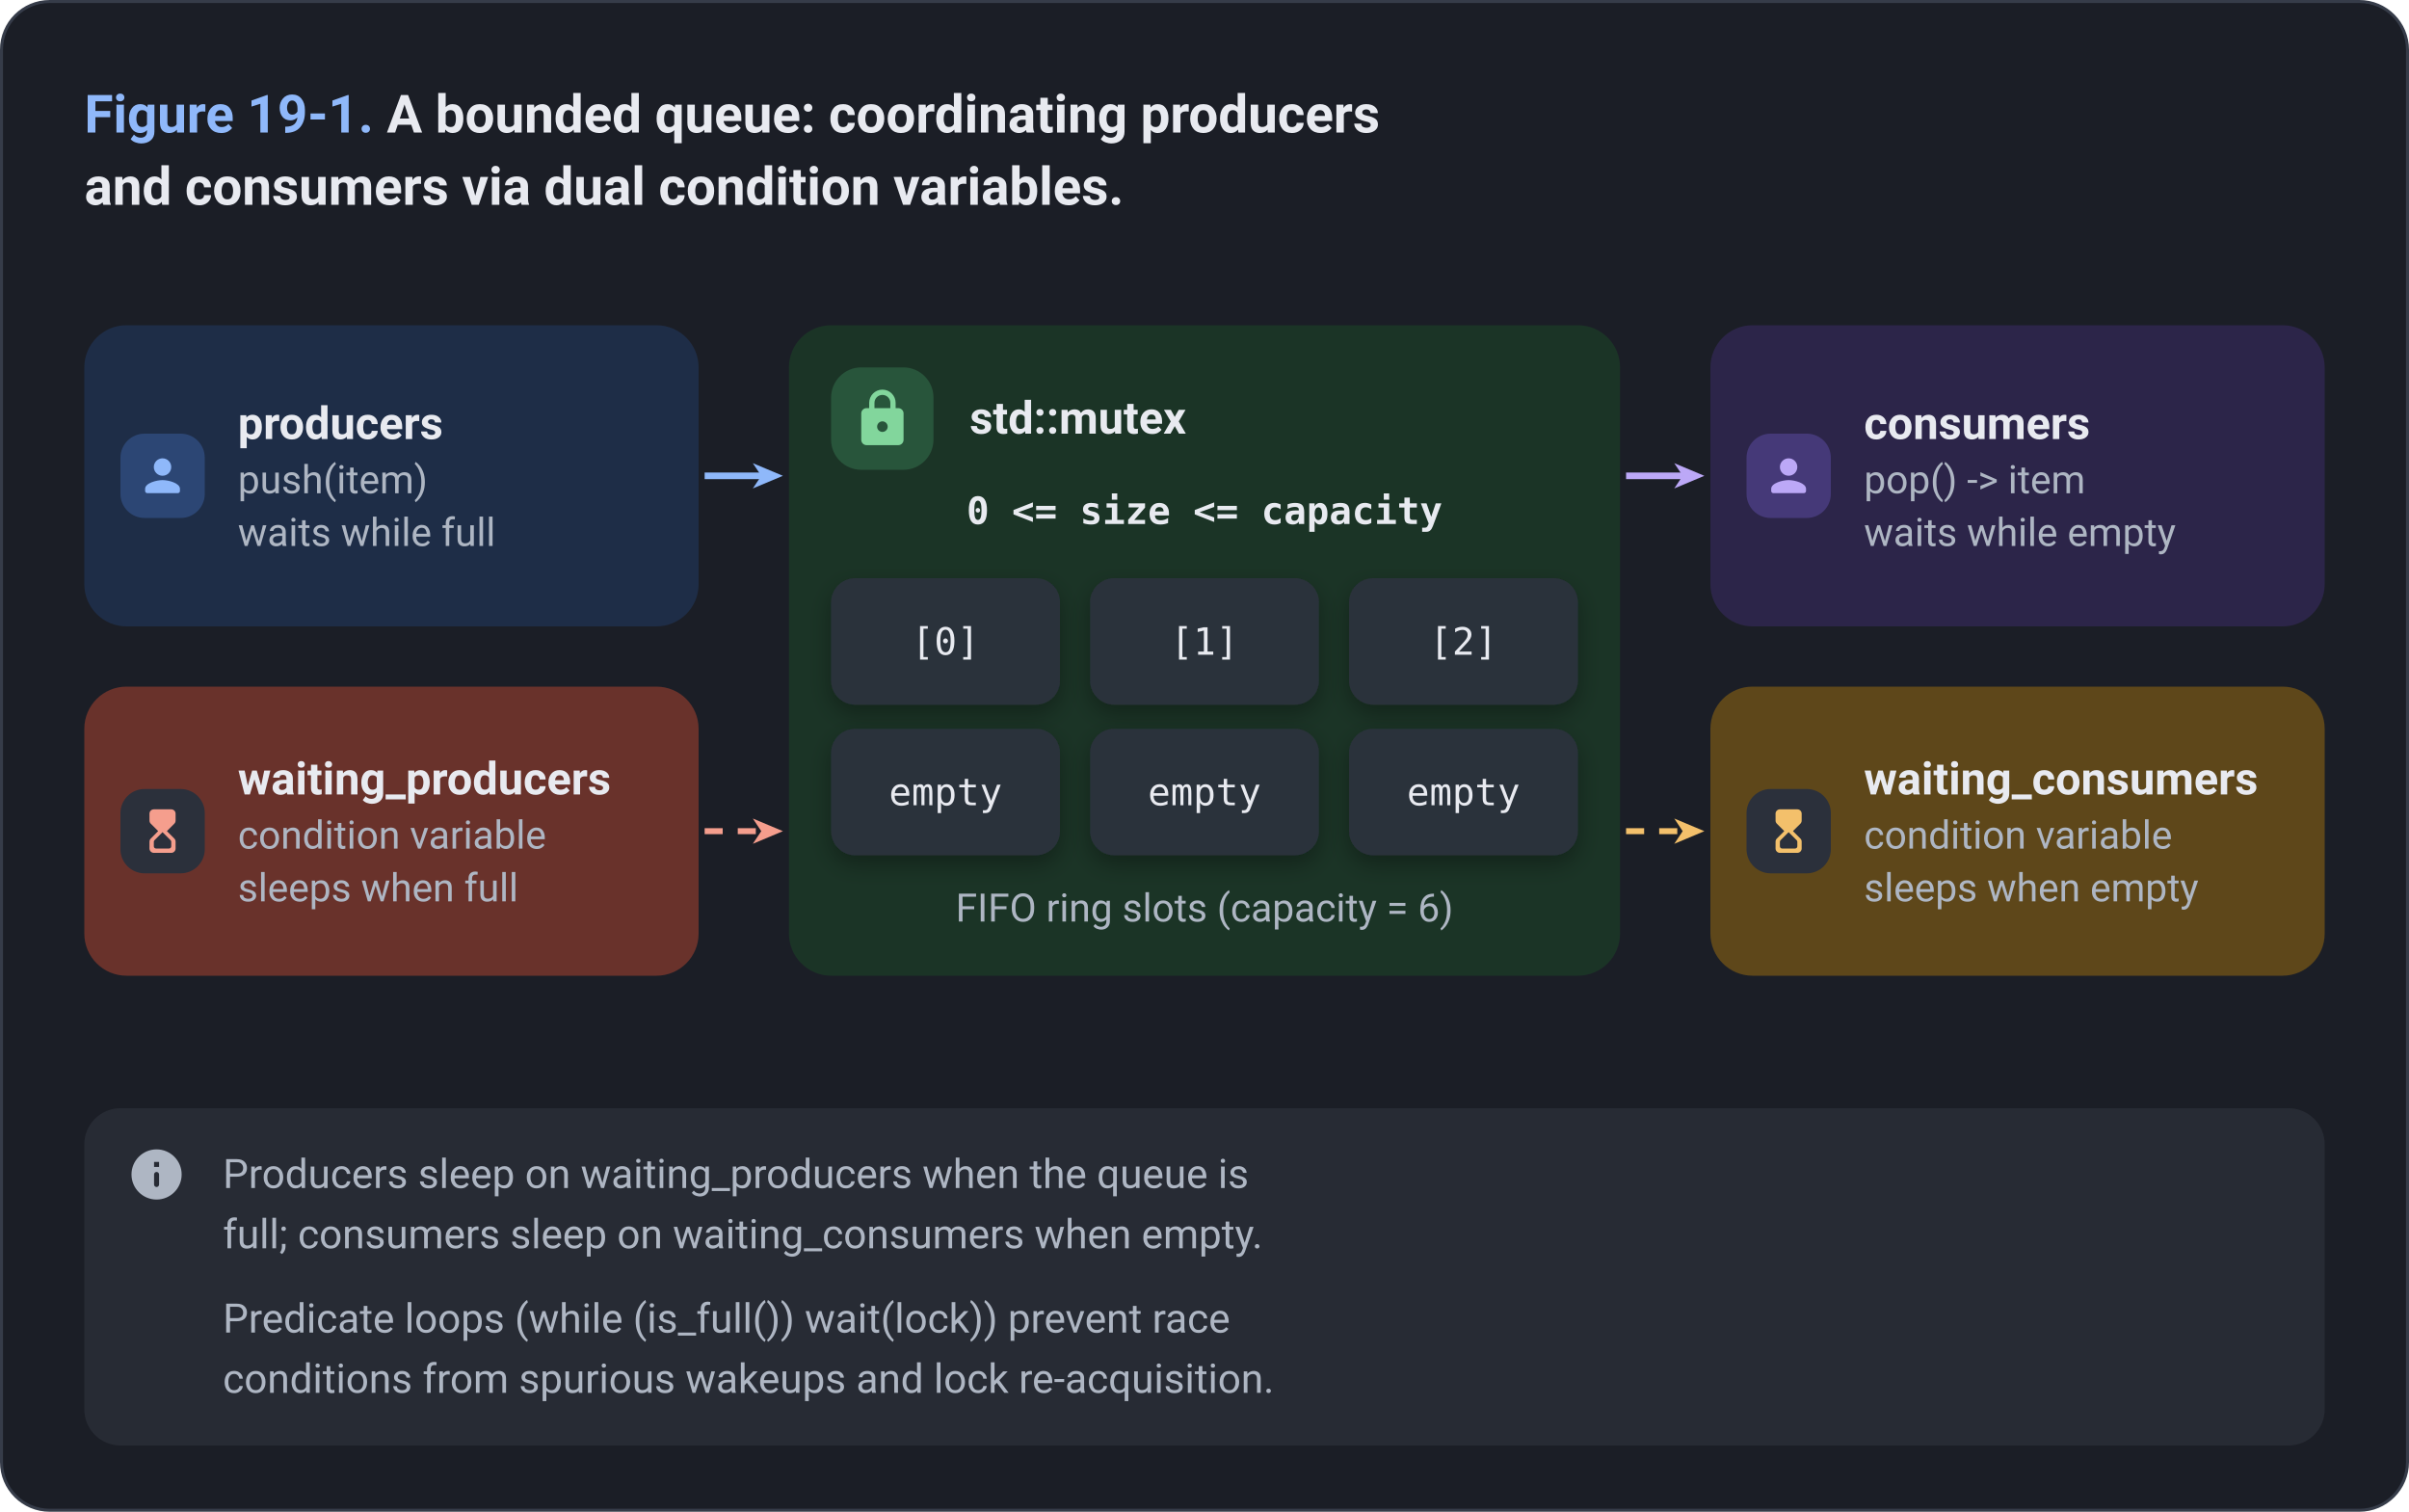
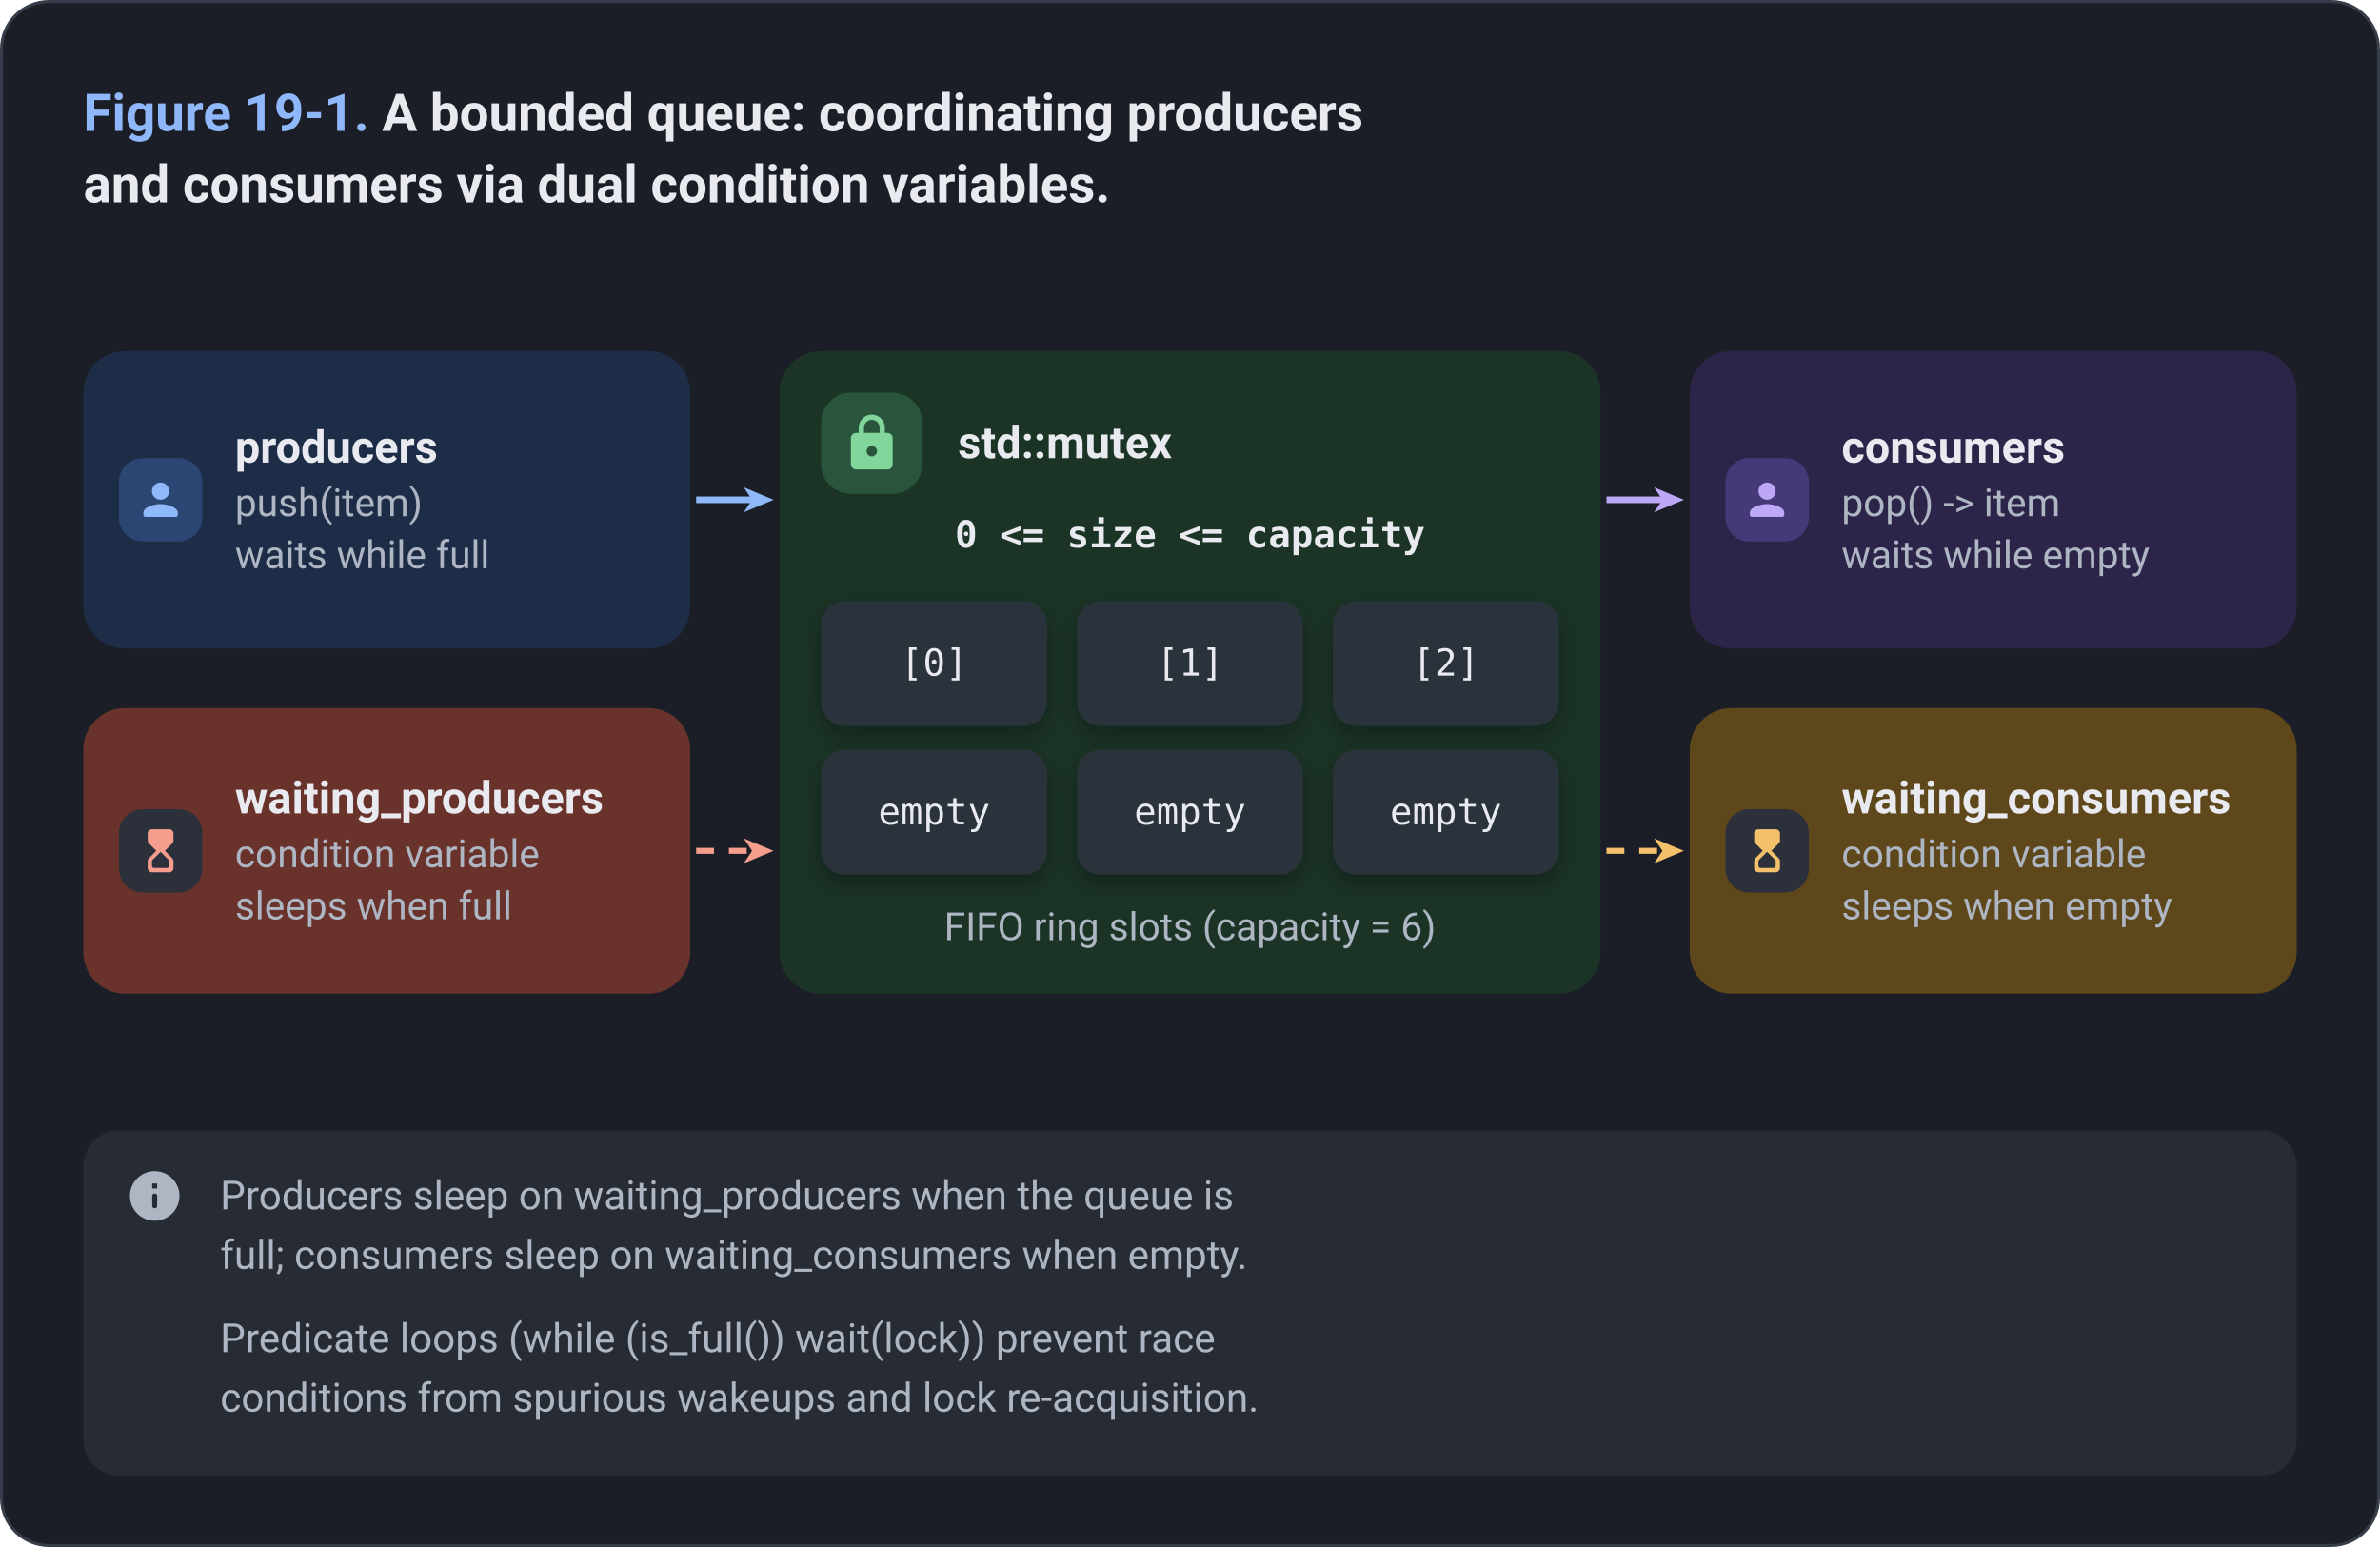
- <svg xmlns="http://www.w3.org/2000/svg" viewBox="0 0 800 502" width="800" height="502">
+ <svg xmlns="http://www.w3.org/2000/svg" viewBox="0 0 800 520" width="800" height="520">
  <style>
    text { font-family: -apple-system, BlinkMacSystemFont, "Segoe UI", Roboto, "Helvetica Neue", Arial, sans-serif; fill: #E8EAF0; }
    .paper { fill: #1B1E26; }
    .frame { fill: #1B1E26; stroke: #363C49; stroke-width: 1; }
    .card { fill: #2B303B; }
    .hair { stroke: #363C49; stroke-width: 1.2; fill: none; }
    .muted { fill: #AEB6C3; }
    .ink { fill: #E8EAF0; }
    .title { font-size: 17.5px; font-weight: 650; }
    .head { font-size: 15.5px; font-weight: 650; }
    .name { font-size: 15px; font-weight: 650; }
    .body { font-size: 13.5px; }
    .sub { font-size: 13px; }
    .mono { font-size: 12.5px; font-family: "SF Mono", SFMono-Regular, ui-monospace, Menlo, Consolas, monospace; }
    .monob { font-size: 12.5px; font-weight: 650; font-family: "SF Mono", SFMono-Regular, ui-monospace, Menlo, Consolas, monospace; }
    .small { font-size: 12px; }
    .note { font-size: 13.5px; }
    .noteb { font-size: 13.5px; font-weight: 650; }
    .sub, .small, .note { fill: #AEB6C3; }
    .c-blue { fill: #1E2D47; }
    .m-blue { fill: #2C4674; }
    .a-blue { fill: #8FB8FA; }
    .t-blue { fill: #8FB8FA; }
    .w-blue { stroke: #8FB8FA; fill: none; stroke-linecap: butt; stroke-linejoin: round; }
    .o-blue { stroke: #8FB8FA; fill: none; stroke-width: 1.5; }
    .h-blue { stroke: #8FB8FA; stroke-width: 1.4; }
    .c-green { fill: #1B3426; }
    .m-green { fill: #28553B; }
    .a-green { fill: #82D69C; }
    .t-green { fill: #82D69C; }
    .w-green { stroke: #82D69C; fill: none; stroke-linecap: butt; stroke-linejoin: round; }
    .o-green { stroke: #82D69C; fill: none; stroke-width: 1.5; }
    .h-green { stroke: #82D69C; stroke-width: 1.4; }
    .c-amber { fill: #3A2D14; }
    .m-amber { fill: #5E471A; }
    .a-amber { fill: #F3C06B; }
    .t-amber { fill: #F3C06B; }
    .w-amber { stroke: #F3C06B; fill: none; stroke-linecap: butt; stroke-linejoin: round; }
    .o-amber { stroke: #F3C06B; fill: none; stroke-width: 1.5; }
    .h-amber { stroke: #F3C06B; stroke-width: 1.4; }
    .c-red { fill: #41221D; }
    .m-red { fill: #69322B; }
    .a-red { fill: #F59E8D; }
    .t-red { fill: #F59E8D; }
    .w-red { stroke: #F59E8D; fill: none; stroke-linecap: butt; stroke-linejoin: round; }
    .o-red { stroke: #F59E8D; fill: none; stroke-width: 1.5; }
    .h-red { stroke: #F59E8D; stroke-width: 1.4; }
    .c-purple { fill: #2C2549; }
    .m-purple { fill: #453978; }
    .a-purple { fill: #BCA8F7; }
    .t-purple { fill: #BCA8F7; }
    .w-purple { stroke: #BCA8F7; fill: none; stroke-linecap: butt; stroke-linejoin: round; }
    .o-purple { stroke: #BCA8F7; fill: none; stroke-width: 1.5; }
    .h-purple { stroke: #BCA8F7; stroke-width: 1.4; }
    .c-teal { fill: #15332F; }
    .m-teal { fill: #1F514B; }
    .a-teal { fill: #72D5CA; }
    .t-teal { fill: #72D5CA; }
    .w-teal { stroke: #72D5CA; fill: none; stroke-linecap: butt; stroke-linejoin: round; }
    .o-teal { stroke: #72D5CA; fill: none; stroke-width: 1.5; }
    .h-teal { stroke: #72D5CA; stroke-width: 1.4; }
    .c-gray { fill: #272B34; }
    .m-gray { fill: #3A404D; }
    .a-gray { fill: #AEB6C3; }
    .t-gray { fill: #AEB6C3; }
    .w-gray { stroke: #AEB6C3; fill: none; stroke-linecap: butt; stroke-linejoin: round; }
    .o-gray { stroke: #AEB6C3; fill: none; stroke-width: 1.5; }
    .h-gray { stroke: #AEB6C3; stroke-width: 1.4; }
    .c-wire { fill: #272B34; }
    .m-wire { fill: #3A404D; }
    .a-wire { fill: #A2ABB9; }
    .t-wire { fill: #A2ABB9; }
    .w-wire { stroke: #A2ABB9; fill: none; stroke-linecap: butt; stroke-linejoin: round; }
    .o-wire { stroke: #A2ABB9; fill: none; stroke-width: 1.5; }
    .h-wire { stroke: #A2ABB9; stroke-width: 1.4; }
  </style>
  <defs>
    <filter id="lift" x="-10%" y="-15%" width="120%" height="140%">
      <feDropShadow dx="0" dy="1" stdDeviation="1.2" flood-color="#000000" flood-opacity="0.45" />
      <feDropShadow dx="0" dy="3" stdDeviation="4" flood-color="#000000" flood-opacity="0.32" />
    </filter>
  </defs>
-   <rect x="0.5" y="0.5" width="799" height="501" rx="16" class="frame" />
+   <rect x="0.5" y="0.5" width="799" height="519" rx="16" class="frame" />
  <text x="28" y="44" class="title">
    <tspan class="t-blue">Figure 19-1.</tspan> A bounded queue: coordinating producers</text>
  <text x="28" y="68" class="title">and consumers via dual condition variables.</text>
-   <g transform="translate(0 88)">
+   <g transform="translate(0 98)">
    <rect x="28.0" y="20.0" width="204.0" height="100.0" rx="14" class="c-blue" />
    <rect x="40.0" y="56.0" width="28.0" height="28.0" rx="8" class="m-blue" />
    <g transform="translate(45.3 61.3) scale(0.723)" class="a-blue">
      <path d="M12 12c2.21 0 4-1.79 4-4s-1.79-4-4-4-4 1.79-4 4 1.79 4 4 4zm0 2c-2.67 0-8 1.34-8 4v1c0 .55.45 1 1 1h14c.55 0 1-.45 1-1v-1c0-2.66-5.33-4-8-4z" />
    </g>
-     <text x="79.0" y="57.8" class="name" data-fit="79.0,224.0">producers</text>
-     <text x="79.0" y="75.8" class="sub" data-fit="79.0,224.0">push(item)</text>
-     <text x="79.0" y="93.3" class="sub" data-fit="79.0,224.0">waits while full</text>
+     <text x="79.0" y="57.5" class="name" data-fit="79.0,224.0">producers</text>
+     <text x="79.0" y="75.5" class="sub" data-fit="79.0,224.0">push(item)</text>
+     <text x="79.0" y="93.0" class="sub" data-fit="79.0,224.0">waits while full</text>
    <rect x="28.0" y="140.0" width="204.0" height="96.0" rx="14" class="m-red" />
    <rect x="40.0" y="174.0" width="28.0" height="28.0" rx="8" class="card" />
    <g transform="translate(45.3 179.3) scale(0.723)" class="a-red">
      <path d="M8 2c-1.1 0-2 .9-2 2l.01 3.18c0 .53.21 1.03.58 1.41L10 12l-3.41 3.43c-.37.37-.58.88-.58 1.41L6 20c0 1.1.9 2 2 2h8c1.1 0 2-.9 2-2v-3.16c0-.53-.21-1.04-.58-1.41L14 12l3.41-3.4c.38-.38.59-.89.59-1.42V4c0-1.1-.9-2-2-2H8zm8 14.91V19c0 .55-.45 1-1 1H9c-.55 0-1-.45-1-1v-2.09c0-.27.11-.52.29-.71L12 12.5l3.71 3.71c.18.18.29.44.29.7z" />
    </g>
-     <text x="79.0" y="175.8" class="name" data-fit="79.0,224.0">waiting_producers</text>
-     <text x="79.0" y="193.8" class="sub" data-fit="79.0,224.0">condition variable</text>
-     <text x="79.0" y="211.3" class="sub" data-fit="79.0,224.0">sleeps when full</text>
+     <text x="79.0" y="175.4" class="name" data-fit="79.0,224.0">waiting_producers</text>
+     <text x="79.0" y="193.5" class="sub" data-fit="79.0,224.0">condition variable</text>
+     <text x="79.0" y="211.0" class="sub" data-fit="79.0,224.0">sleeps when full</text>
    <rect x="262.0" y="20.0" width="276.0" height="216.0" rx="14" class="c-green" />
    <rect x="276.0" y="34.0" width="34.0" height="34.0" rx="10" class="m-green" />
    <g transform="translate(282.5 40.5) scale(0.878)" class="a-green">
      <path d="M18 8h-1V6c0-2.76-2.24-5-5-5S7 3.24 7 6v2H6c-1.1 0-2 .9-2 2v10c0 1.1.9 2 2 2h12c1.1 0 2-.9 2-2V10c0-1.1-.9-2-2-2zm-6 9c-1.1 0-2-.9-2-2s.9-2 2-2 2 .9 2 2-.9 2-2 2zM9 8V6c0-1.66 1.34-3 3-3s3 1.34 3 3v2H9z" />
    </g>
    <text x="322.0" y="56.0" class="name">std::mutex</text>
    <text x="400.0" y="86.0" class="monob" text-anchor="middle">0 &lt;= size &lt;= capacity</text>
    <rect x="276.0" y="104.0" width="76.0" height="42.0" rx="8" class="card" filter="url(#lift)" />
-     <text x="314.0" y="129.4" class="mono" text-anchor="middle" data-fit="281.0,347.0">[0]</text>
+     <text x="314.0" y="129.1" class="mono" text-anchor="middle" data-fit="281.0,347.0">[0]</text>
    <rect x="362.0" y="104.0" width="76.0" height="42.0" rx="8" class="card" filter="url(#lift)" />
-     <text x="400.0" y="129.4" class="mono" text-anchor="middle" data-fit="367.0,433.0">[1]</text>
+     <text x="400.0" y="129.1" class="mono" text-anchor="middle" data-fit="367.0,433.0">[1]</text>
    <rect x="448.0" y="104.0" width="76.0" height="42.0" rx="8" class="card" filter="url(#lift)" />
-     <text x="486.0" y="129.4" class="mono" text-anchor="middle" data-fit="453.0,519.0">[2]</text>
+     <text x="486.0" y="129.1" class="mono" text-anchor="middle" data-fit="453.0,519.0">[2]</text>
    <rect x="276.0" y="154.0" width="76.0" height="42.0" rx="8" class="card" filter="url(#lift)" />
-     <text x="314.0" y="179.4" class="mono" text-anchor="middle" data-fit="281.0,347.0">empty</text>
+     <text x="314.0" y="179.1" class="mono" text-anchor="middle" data-fit="281.0,347.0">empty</text>
    <rect x="362.0" y="154.0" width="76.0" height="42.0" rx="8" class="card" filter="url(#lift)" />
-     <text x="400.0" y="179.4" class="mono" text-anchor="middle" data-fit="367.0,433.0">empty</text>
+     <text x="400.0" y="179.1" class="mono" text-anchor="middle" data-fit="367.0,433.0">empty</text>
    <rect x="448.0" y="154.0" width="76.0" height="42.0" rx="8" class="card" filter="url(#lift)" />
-     <text x="486.0" y="179.4" class="mono" text-anchor="middle" data-fit="453.0,519.0">empty</text>
+     <text x="486.0" y="179.1" class="mono" text-anchor="middle" data-fit="453.0,519.0">empty</text>
    <text x="400.0" y="218.0" class="sub" text-anchor="middle">FIFO ring slots (capacity = 6)</text>
    <rect x="568.0" y="20.0" width="204.0" height="100.0" rx="14" class="c-purple" />
    <rect x="580.0" y="56.0" width="28.0" height="28.0" rx="8" class="m-purple" />
    <g transform="translate(585.3 61.3) scale(0.723)" class="a-purple">
      <path d="M12 12c2.21 0 4-1.79 4-4s-1.79-4-4-4-4 1.79-4 4 1.79 4 4 4zm0 2c-2.67 0-8 1.34-8 4v1c0 .55.45 1 1 1h14c.55 0 1-.45 1-1v-1c0-2.66-5.33-4-8-4z" />
    </g>
-     <text x="619.0" y="57.8" class="name" data-fit="619.0,764.0">consumers</text>
-     <text x="619.0" y="75.8" class="sub" data-fit="619.0,764.0">pop() -&gt; item</text>
-     <text x="619.0" y="93.3" class="sub" data-fit="619.0,764.0">waits while empty</text>
+     <text x="619.0" y="57.5" class="name" data-fit="619.0,764.0">consumers</text>
+     <text x="619.0" y="75.5" class="sub" data-fit="619.0,764.0">pop() -&gt; item</text>
+     <text x="619.0" y="93.0" class="sub" data-fit="619.0,764.0">waits while empty</text>
    <rect x="568.0" y="140.0" width="204.0" height="96.0" rx="14" class="m-amber" />
    <rect x="580.0" y="174.0" width="28.0" height="28.0" rx="8" class="card" />
    <g transform="translate(585.3 179.3) scale(0.723)" class="a-amber">
      <path d="M8 2c-1.1 0-2 .9-2 2l.01 3.18c0 .53.21 1.03.58 1.41L10 12l-3.41 3.43c-.37.37-.58.88-.58 1.41L6 20c0 1.1.9 2 2 2h8c1.1 0 2-.9 2-2v-3.16c0-.53-.21-1.04-.58-1.41L14 12l3.41-3.4c.38-.38.59-.89.59-1.42V4c0-1.1-.9-2-2-2H8zm8 14.91V19c0 .55-.45 1-1 1H9c-.55 0-1-.45-1-1v-2.09c0-.27.11-.52.29-.71L12 12.5l3.71 3.71c.18.18.29.44.29.7z" />
    </g>
-     <text x="619.0" y="175.8" class="name" data-fit="619.0,764.0">waiting_consumers</text>
-     <text x="619.0" y="193.8" class="sub" data-fit="619.0,764.0">condition variable</text>
-     <text x="619.0" y="211.3" class="sub" data-fit="619.0,764.0">sleeps when empty</text>
+     <text x="619.0" y="175.4" class="name" data-fit="619.0,764.0">waiting_consumers</text>
+     <text x="619.0" y="193.5" class="sub" data-fit="619.0,764.0">condition variable</text>
+     <text x="619.0" y="211.0" class="sub" data-fit="619.0,764.0">sleeps when empty</text>
    <polygon points="260.0,70.0 250.0,74.2 252.8,70.0 250.0,65.8" class="a-blue" />
    <path d="M234.0,70.0 L253.0,70.0" class="w-blue" stroke-width="2.2" />
    <polygon points="566.0,70.0 556.0,74.2 558.8,70.0 556.0,65.8" class="a-purple" />
    <path d="M540.0,70.0 L559.0,70.0" class="w-purple" stroke-width="2.2" />
    <polygon points="260.0,188.0 250.0,192.2 252.8,188.0 250.0,183.8" class="a-red" />
    <path d="M234.0,188.0 L253.0,188.0" class="w-red" stroke-width="2.0" stroke-dasharray="6 5" />
    <polygon points="566.0,188.0 556.0,192.2 558.8,188.0 556.0,183.8" class="a-amber" />
    <path d="M540.0,188.0 L559.0,188.0" class="w-amber" stroke-width="2.0" stroke-dasharray="6 5" />
  </g>
-   <rect x="28" y="368" width="744" height="112" rx="12" class="c-gray" />
-   <g transform="translate(42 380) scale(0.833)" class="a-gray">
+   <rect x="28" y="380" width="744" height="116" rx="12" class="c-gray" />
+   <g transform="translate(42 392) scale(0.833)" class="a-gray">
    <path d="M12 2C6.48 2 2 6.48 2 12s4.48 10 10 10 10-4.48 10-10S17.52 2 12 2zm0 15c-.55 0-1-.45-1-1v-4c0-.55.45-1 1-1s1 .45 1 1v4c0 .55-.45 1-1 1zm1-8h-2V7h2v2z" />
  </g>
-   <text x="74" y="394.5" class="note" data-fit="74,760">Producers sleep on waiting_producers when the queue is</text>
-   <text x="74" y="414.5" class="note" data-fit="74,760">full; consumers sleep on waiting_consumers when empty.</text>
-   <text x="74" y="442.5" class="note" data-fit="74,760">Predicate loops (while (is_full()) wait(lock)) prevent race</text>
-   <text x="74" y="462.5" class="note" data-fit="74,760">conditions from spurious wakeups and lock re-acquisition.</text>
+   <text x="74" y="406.5" class="note" data-fit="74,760">Producers sleep on waiting_producers when the queue is</text>
+   <text x="74" y="426.5" class="note" data-fit="74,760">full; consumers sleep on waiting_consumers when empty.</text>
+   <text x="74" y="454.5" class="note" data-fit="74,760">Predicate loops (while (is_full()) wait(lock)) prevent race</text>
+   <text x="74" y="474.5" class="note" data-fit="74,760">conditions from spurious wakeups and lock re-acquisition.</text>
</svg>
